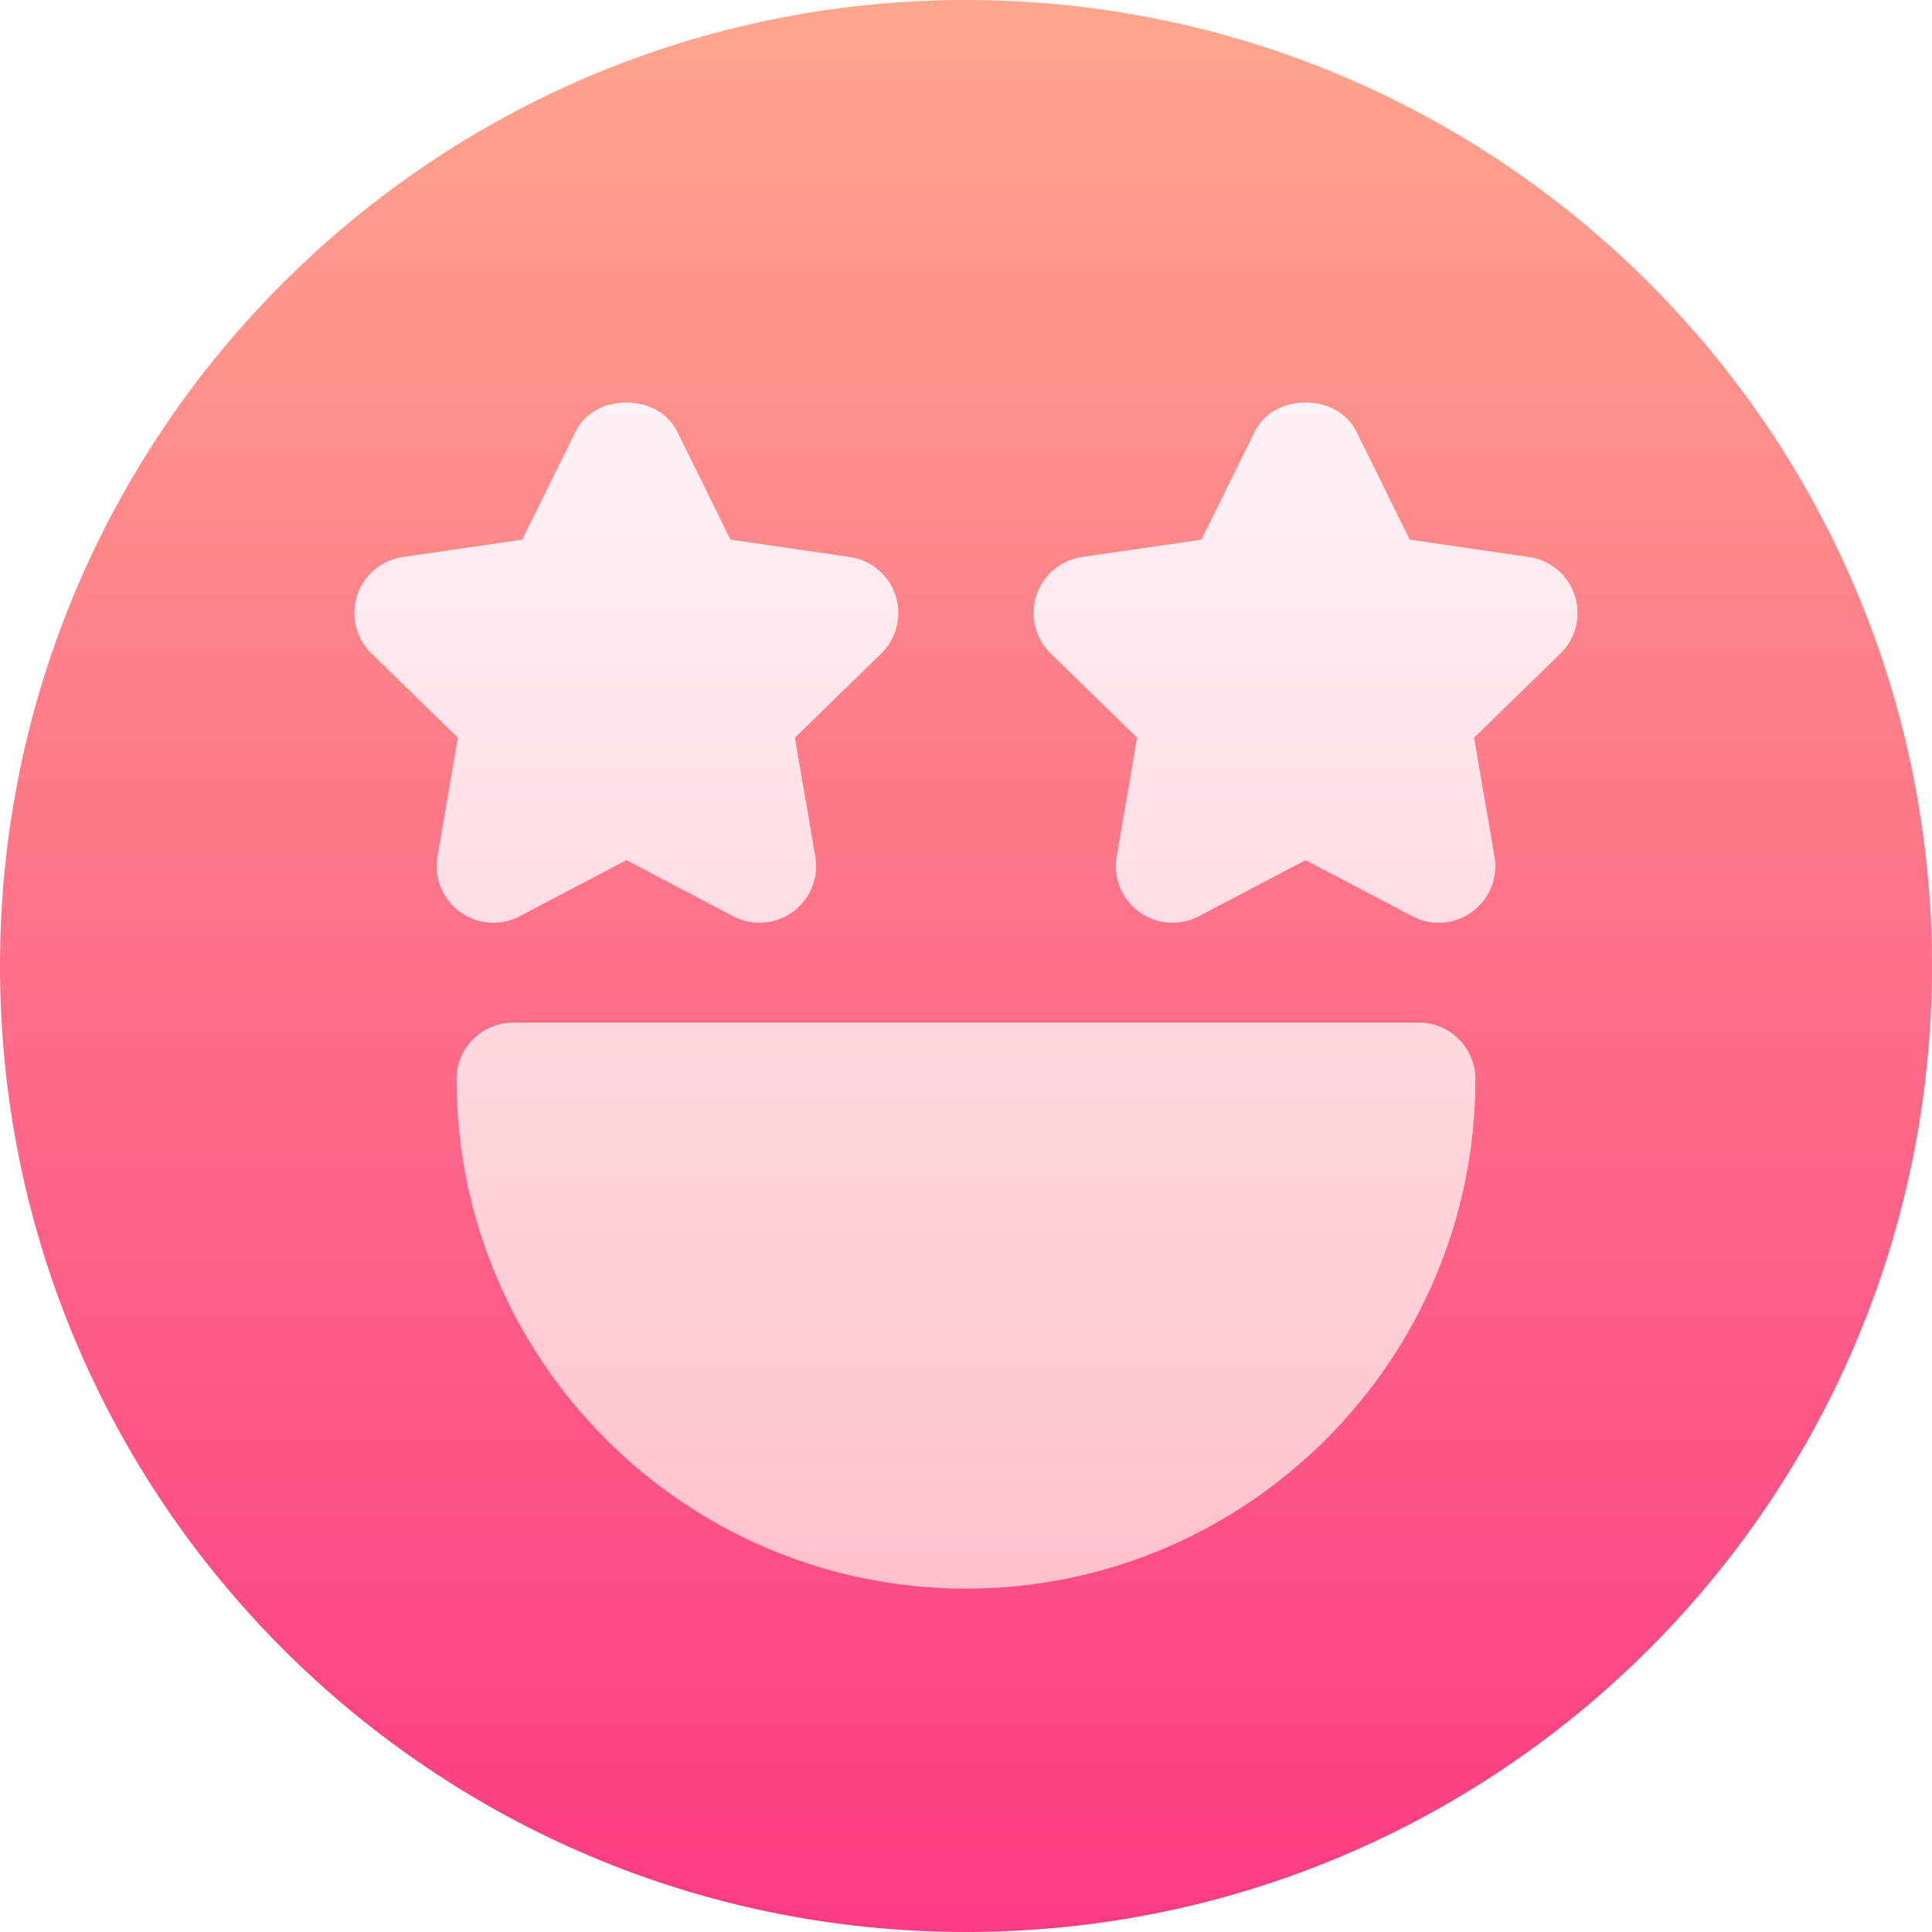
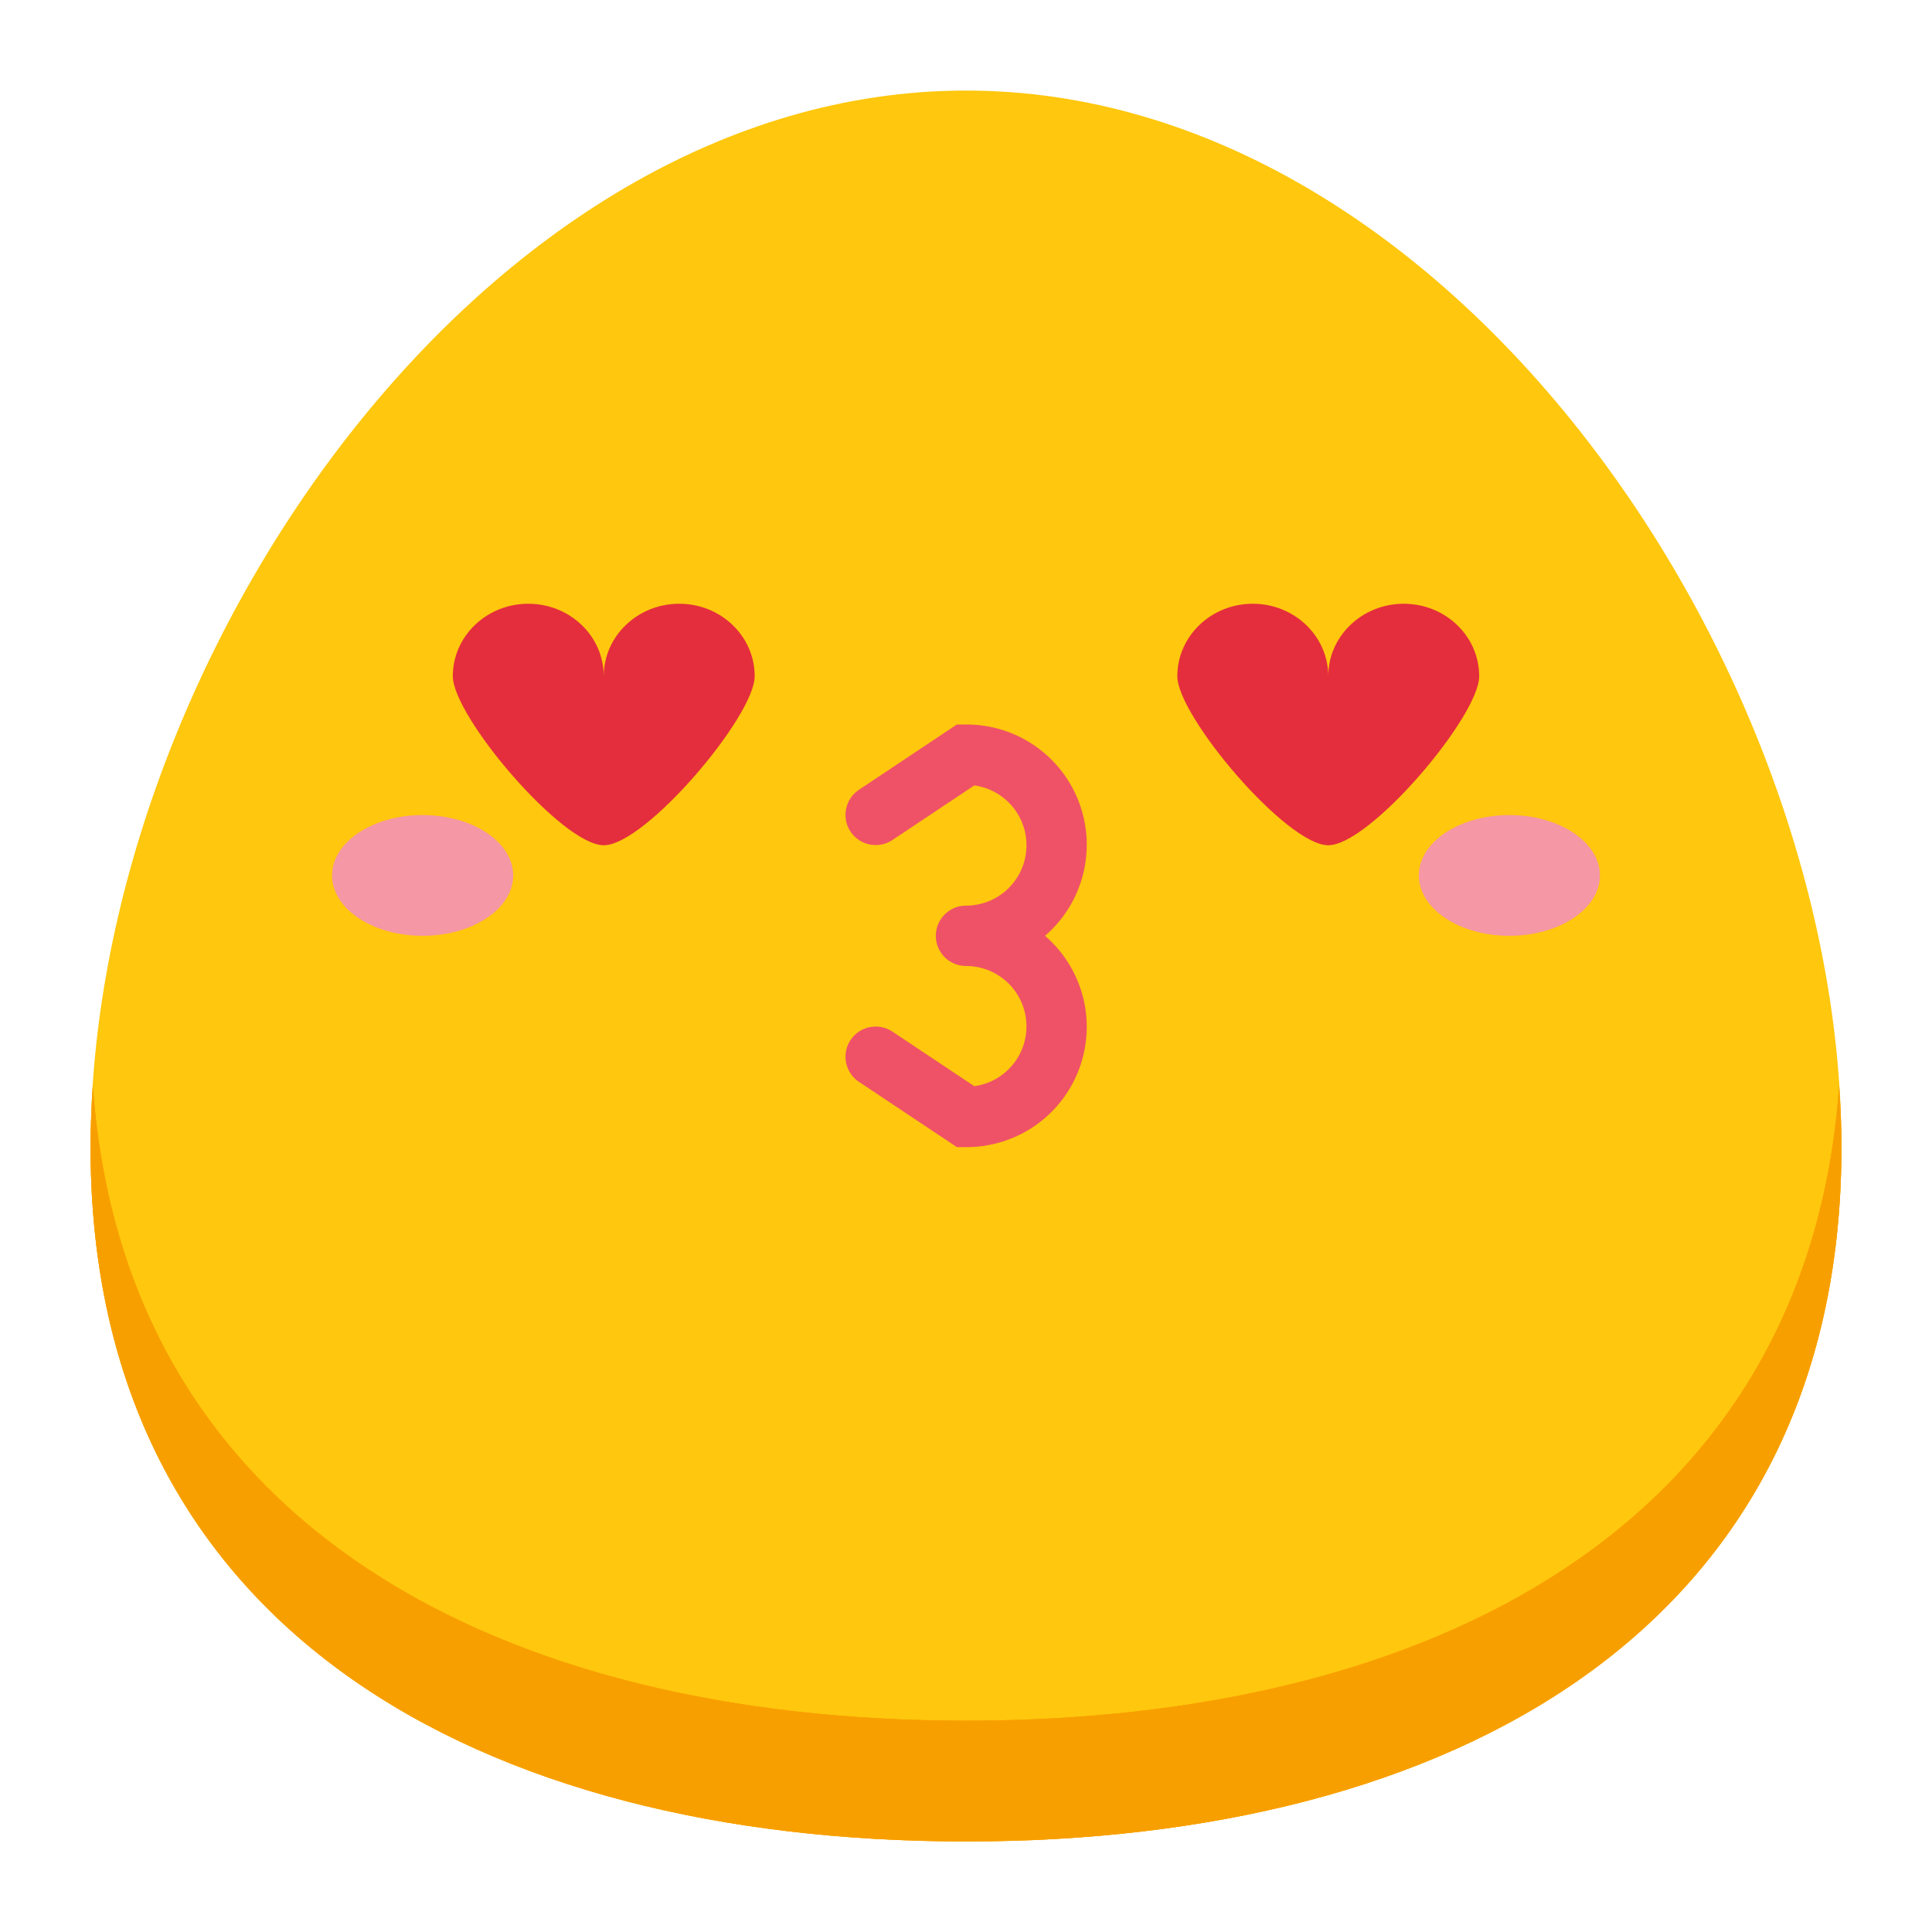
- <svg xmlns="http://www.w3.org/2000/svg" id="Capa_1" enable-background="new 0 0 512 512" height="512" viewBox="0 0 512 512" width="512">
-   <linearGradient id="SVGID_1_" gradientUnits="userSpaceOnUse" x1="256" x2="256" y1="512" y2="0">
-     <stop offset="0" stop-color="#fd3a84" />
-     <stop offset="1" stop-color="#ffa68d" />
-   </linearGradient>
-   <linearGradient id="SVGID_2_" gradientUnits="userSpaceOnUse" x1="256" x2="256" y1="421" y2="106.674">
-     <stop offset="0" stop-color="#ffc2cc" />
-     <stop offset="1" stop-color="#fff2f4" />
-   </linearGradient>
-   <g id="Starstruck_2_">
-     <g>
-       <g>
-         <circle cx="256" cy="256" fill="url(#SVGID_1_)" r="256" />
-       </g>
-     </g>
-     <g>
-       <g>
-         <path d="m137.699 242.816 28.301-14.868 28.301 14.868c5.216 2.747 11.332 2.114 15.791-1.143 4.629-3.354 6.943-9.038 5.977-14.663l-5.42-31.509 22.881-22.31c4.102-3.984 5.566-9.946 3.809-15.366-1.758-5.435-6.475-9.39-12.1-10.21l-31.641-4.6-14.15-28.652c-5.039-10.254-21.855-10.254-26.895 0l-14.15 28.652-31.641 4.6c-5.625.82-10.342 4.775-12.1 10.21-1.758 5.42-.293 11.382 3.809 15.366l22.881 22.31-5.42 31.509c-.967 5.625 1.348 11.309 5.977 14.663 4.628 3.37 10.751 3.809 15.79 1.143zm279.639-84.99c-1.758-5.435-6.475-9.39-12.1-10.21l-31.641-4.6-14.15-28.652c-5.039-10.254-21.855-10.254-26.895 0l-14.15 28.652-31.641 4.6c-5.625.82-10.342 4.775-12.1 10.21-1.758 5.42-.293 11.382 3.809 15.366l22.881 22.31-5.42 31.509c-.967 5.625 1.348 11.309 5.977 14.663 4.6 3.369 10.723 3.809 15.791 1.143l28.301-14.869 28.301 14.868c5.216 2.747 11.332 2.114 15.791-1.143 4.629-3.354 6.943-9.038 5.977-14.663l-5.42-31.509 22.881-22.31c4.101-3.983 5.566-9.945 3.808-15.365zm-41.338 113.174h-240c-8.291 0-15 6.709-15 15 0 74.443 60.557 135 135 135s135-60.557 135-135c0-8.291-6.709-15-15-15z" fill="url(#SVGID_2_)" />
-       </g>
-     </g>
+ <svg xmlns="http://www.w3.org/2000/svg" id="Flat" height="512" viewBox="0 0 512 512" width="512">
+   <path d="m488 304c0 128.13-103.87 184-232 184s-232-55.87-232-184 103.87-280 232-280 232 151.87 232 280z" fill="#ffc70d" />
+   <path d="m256 456c-122.746 0-223.161-51.321-231.389-168.276-.361 5.455-.611 10.892-.611 16.276 0 128.13 103.87 184 232 184s232-55.87 232-184c0-5.384-.25-10.821-.611-16.276-8.228 116.955-108.643 168.276-231.389 168.276z" fill="#f89f00" />
+   <path d="m256 456c-122.746 0-223.161-51.321-231.389-168.276-.361 5.455-.611 10.892-.611 16.276 0 128.13 103.87 184 232 184s232-55.87 232-184c0-5.384-.25-10.821-.611-16.276-8.228 116.955-108.643 168.276-231.389 168.276z" fill="#f89f00" />
+   <path d="m180 160c-11.046 0-20 8.6-20 19.2 0-10.6-8.954-19.2-20-19.2s-20 8.6-20 19.2 28.954 44.8 40 44.8 40-34.2 40-44.8-8.954-19.2-20-19.2z" fill="#e42e3d" />
+   <path d="m372 160c-11.046 0-20 8.6-20 19.2 0-10.6-8.954-19.2-20-19.2s-20 8.6-20 19.2 28.954 44.8 40 44.8 40-34.2 40-44.8-8.954-19.2-20-19.2z" fill="#e42e3d" />
+   <path d="m276.944 248a31.867 31.867 0 0 0 -20.944-56h-2.422l-26.016 17.344a8 8 0 0 0 8.875 13.312l21.763-14.508a16 16 0 0 1 -2.2 31.852 8 8 0 0 0 0 16 16 16 0 0 1 2.195 31.852l-21.758-14.508a8 8 0 0 0 -8.875 13.312l26.016 17.344h2.422a31.867 31.867 0 0 0 20.944-56z" fill="#ef5267" />
+   <g fill="#f597a4">
+     <ellipse cx="112" cy="232" rx="24" ry="16" />
+     <ellipse cx="400" cy="232" rx="24" ry="16" />
  </g>
</svg>
